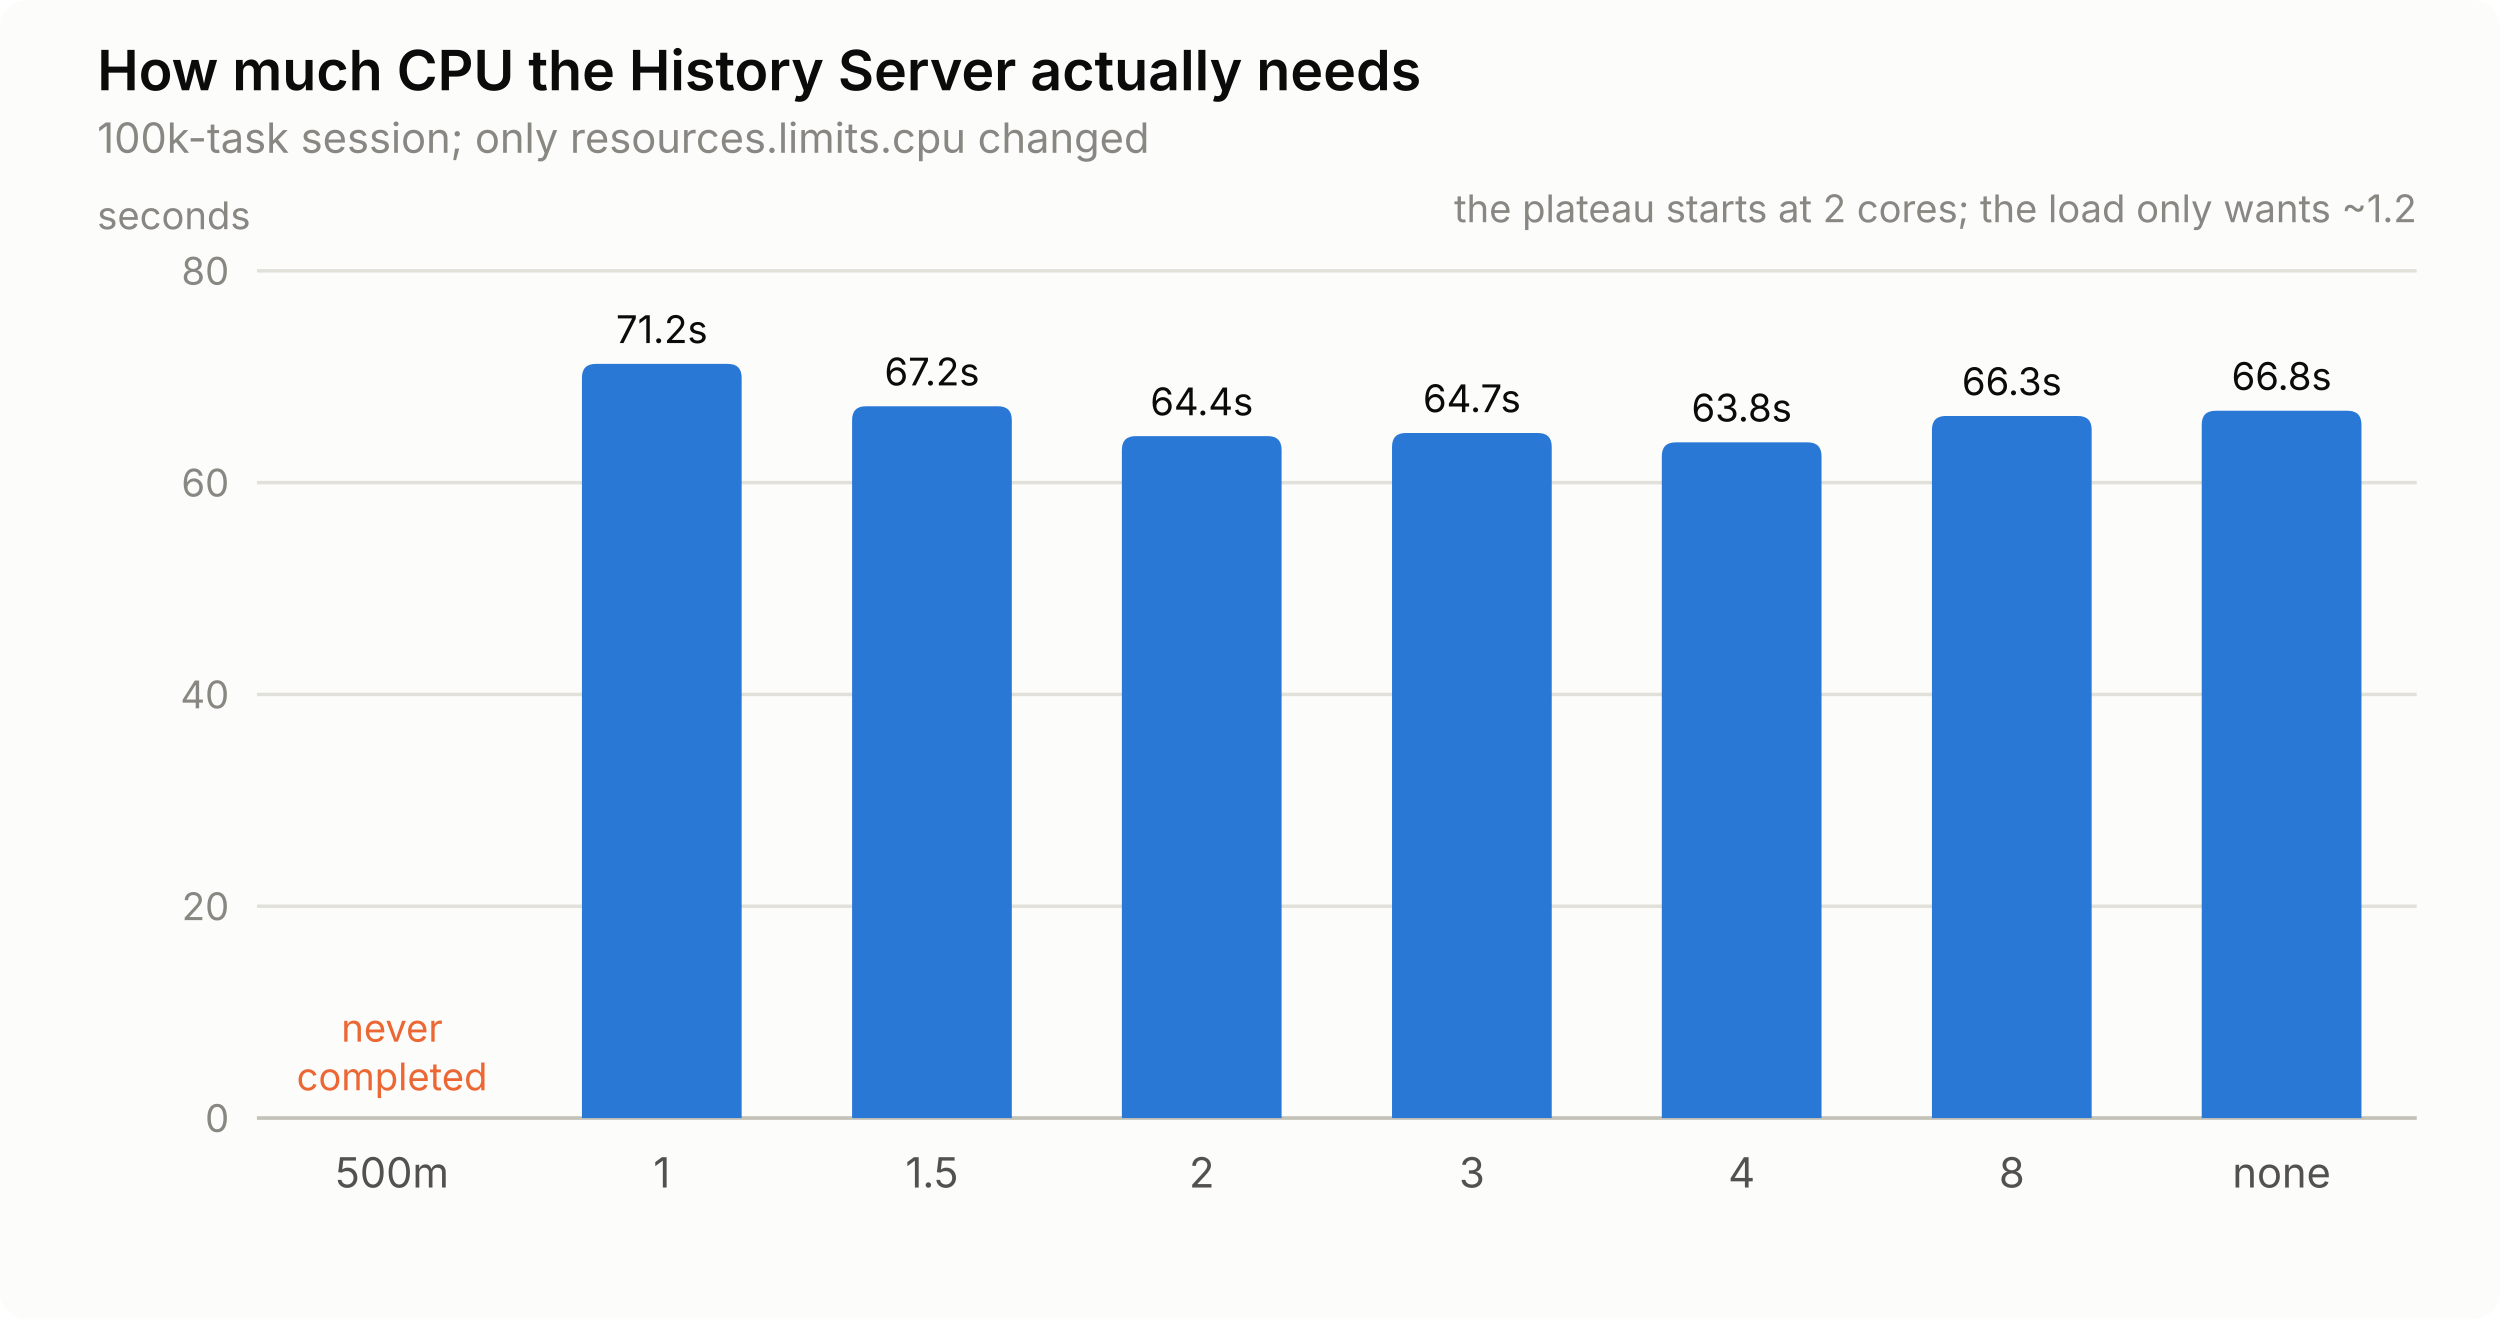
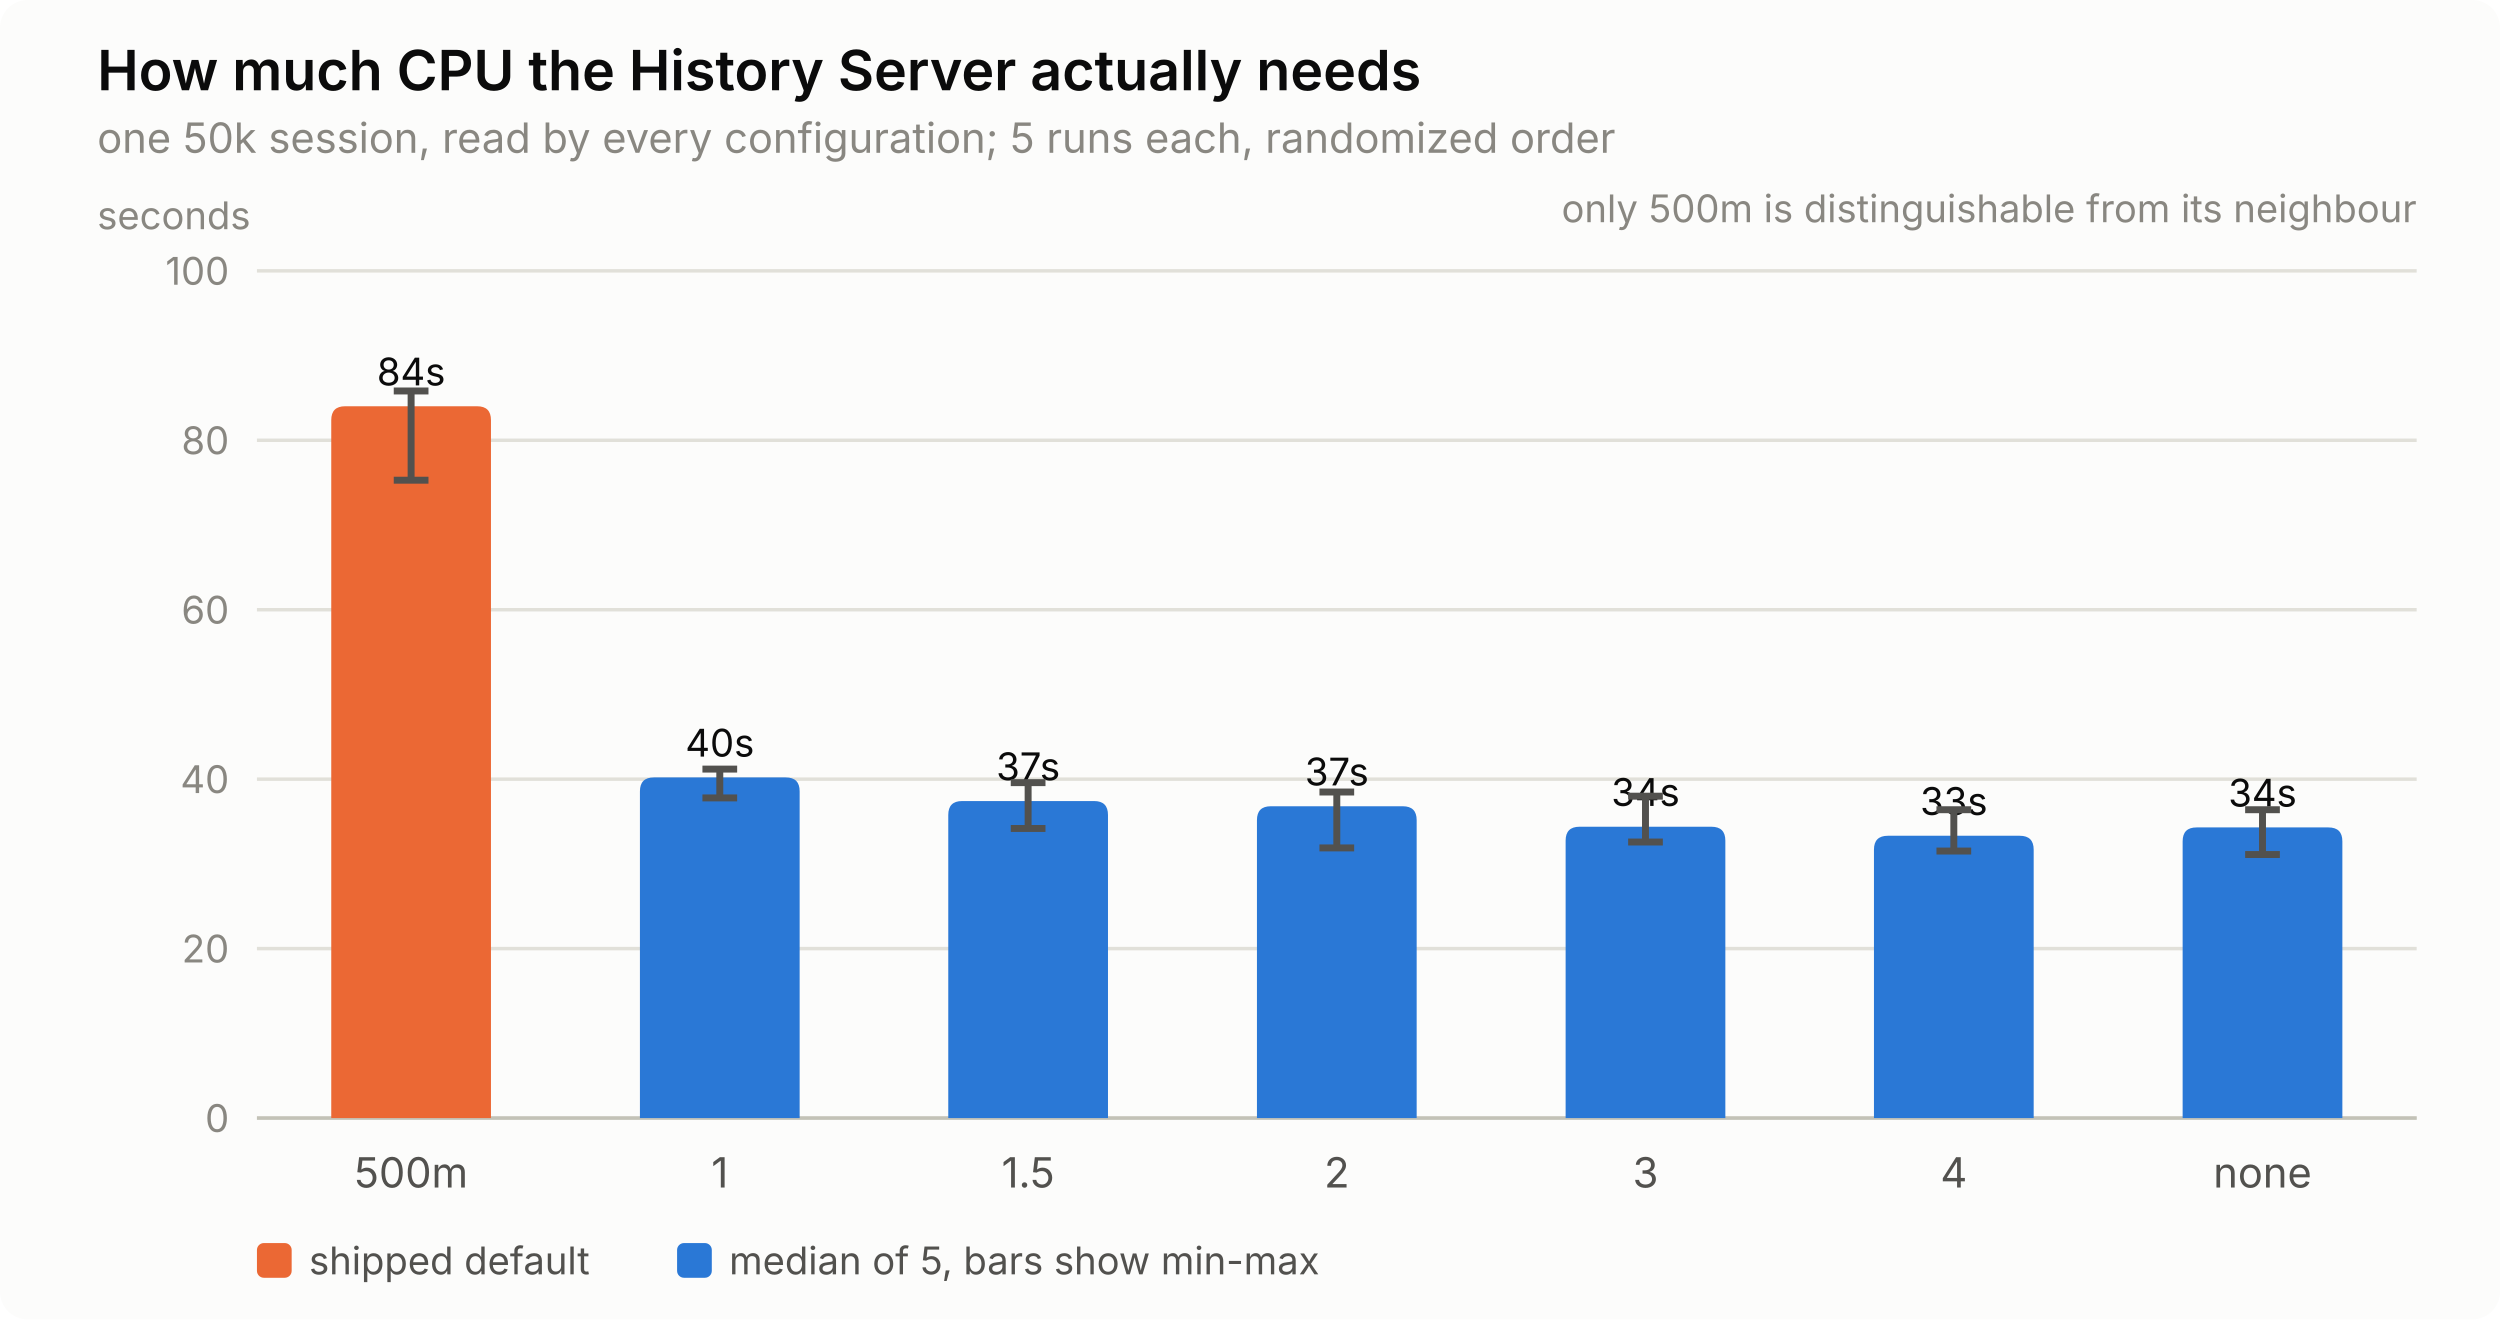
<svg xmlns="http://www.w3.org/2000/svg" viewBox="0 0 720 380" width="720" height="380" role="img">
  <rect width="720" height="380" fill="#fcfcfb" rx="8" />
  <text x="28" y="26" font-family="system-ui,-apple-system,'Segoe UI',sans-serif" font-size="16" font-weight="600" fill="#0b0b0b">How much CPU the History Server actually needs</text>
-   <text x="28" y="44" font-family="system-ui,-apple-system,'Segoe UI',sans-serif" font-size="12" fill="#898781">100k-task session; only resources.limits.cpu changed</text>
+   <text x="28" y="44" font-family="system-ui,-apple-system,'Segoe UI',sans-serif" font-size="12" fill="#898781">one 50k session, read by every configuration; 5 runs each, randomized order</text>
  <line x1="74" y1="322.0" x2="696" y2="322.0" stroke="#e1e0d9" stroke-width="1" />
  <text x="66" y="326.0" text-anchor="end" font-family="system-ui,-apple-system,'Segoe UI',sans-serif" font-size="11" fill="#898781" font-variant-numeric="tabular-nums">0</text>
-   <line x1="74" y1="261.0" x2="696" y2="261.0" stroke="#e1e0d9" stroke-width="1" />
-   <text x="66" y="265.0" text-anchor="end" font-family="system-ui,-apple-system,'Segoe UI',sans-serif" font-size="11" fill="#898781" font-variant-numeric="tabular-nums">20</text>
-   <line x1="74" y1="200.0" x2="696" y2="200.0" stroke="#e1e0d9" stroke-width="1" />
-   <text x="66" y="204.0" text-anchor="end" font-family="system-ui,-apple-system,'Segoe UI',sans-serif" font-size="11" fill="#898781" font-variant-numeric="tabular-nums">40</text>
-   <line x1="74" y1="139.0" x2="696" y2="139.0" stroke="#e1e0d9" stroke-width="1" />
-   <text x="66" y="143.0" text-anchor="end" font-family="system-ui,-apple-system,'Segoe UI',sans-serif" font-size="11" fill="#898781" font-variant-numeric="tabular-nums">60</text>
+   <line x1="74" y1="273.2" x2="696" y2="273.2" stroke="#e1e0d9" stroke-width="1" />
+   <text x="66" y="277.2" text-anchor="end" font-family="system-ui,-apple-system,'Segoe UI',sans-serif" font-size="11" fill="#898781" font-variant-numeric="tabular-nums">20</text>
+   <line x1="74" y1="224.4" x2="696" y2="224.4" stroke="#e1e0d9" stroke-width="1" />
+   <text x="66" y="228.4" text-anchor="end" font-family="system-ui,-apple-system,'Segoe UI',sans-serif" font-size="11" fill="#898781" font-variant-numeric="tabular-nums">40</text>
+   <line x1="74" y1="175.6" x2="696" y2="175.6" stroke="#e1e0d9" stroke-width="1" />
+   <text x="66" y="179.6" text-anchor="end" font-family="system-ui,-apple-system,'Segoe UI',sans-serif" font-size="11" fill="#898781" font-variant-numeric="tabular-nums">60</text>
+   <line x1="74" y1="126.8" x2="696" y2="126.8" stroke="#e1e0d9" stroke-width="1" />
+   <text x="66" y="130.8" text-anchor="end" font-family="system-ui,-apple-system,'Segoe UI',sans-serif" font-size="11" fill="#898781" font-variant-numeric="tabular-nums">80</text>
  <line x1="74" y1="78.0" x2="696" y2="78.0" stroke="#e1e0d9" stroke-width="1" />
-   <text x="66" y="82.0" text-anchor="end" font-family="system-ui,-apple-system,'Segoe UI',sans-serif" font-size="11" fill="#898781" font-variant-numeric="tabular-nums">80</text>
+   <text x="66" y="82.0" text-anchor="end" font-family="system-ui,-apple-system,'Segoe UI',sans-serif" font-size="11" fill="#898781" font-variant-numeric="tabular-nums">100</text>
  <line x1="74" y1="322" x2="696" y2="322" stroke="#c3c2b7" stroke-width="1" />
  <text x="28" y="66" font-family="system-ui,-apple-system,'Segoe UI',sans-serif" font-size="11" fill="#898781">seconds</text>
-   <text x="112.9" y="342.0" text-anchor="middle" font-family="system-ui,-apple-system,'Segoe UI',sans-serif" font-size="12" fill="#52514e">500m</text>
-   <text x="190.6" y="342.0" text-anchor="middle" font-family="system-ui,-apple-system,'Segoe UI',sans-serif" font-size="12" fill="#52514e">1</text>
-   <text x="268.4" y="342.0" text-anchor="middle" font-family="system-ui,-apple-system,'Segoe UI',sans-serif" font-size="12" fill="#52514e">1.5</text>
-   <text x="346.1" y="342.0" text-anchor="middle" font-family="system-ui,-apple-system,'Segoe UI',sans-serif" font-size="12" fill="#52514e">2</text>
-   <text x="423.9" y="342.0" text-anchor="middle" font-family="system-ui,-apple-system,'Segoe UI',sans-serif" font-size="12" fill="#52514e">3</text>
-   <text x="501.6" y="342.0" text-anchor="middle" font-family="system-ui,-apple-system,'Segoe UI',sans-serif" font-size="12" fill="#52514e">4</text>
-   <text x="579.4" y="342.0" text-anchor="middle" font-family="system-ui,-apple-system,'Segoe UI',sans-serif" font-size="12" fill="#52514e">8</text>
-   <text x="657.1" y="342.0" text-anchor="middle" font-family="system-ui,-apple-system,'Segoe UI',sans-serif" font-size="12" fill="#52514e">none</text>
-   <path d="M167.6,322 L167.6,108.8 Q167.6,104.8 171.6,104.8 L209.6,104.8 Q213.6,104.8 213.6,108.8 L213.6,322 Z" fill="#2a78d6" />
-   <text x="190.6" y="98.8" text-anchor="middle" font-family="system-ui,-apple-system,'Segoe UI',sans-serif" font-size="11" fill="#0b0b0b" font-variant-numeric="tabular-nums">71.2s</text>
-   <path d="M245.4,322 L245.4,121.0 Q245.4,117.0 249.4,117.0 L287.4,117.0 Q291.4,117.0 291.4,121.0 L291.4,322 Z" fill="#2a78d6" />
-   <text x="268.4" y="111.0" text-anchor="middle" font-family="system-ui,-apple-system,'Segoe UI',sans-serif" font-size="11" fill="#0b0b0b" font-variant-numeric="tabular-nums">67.2s</text>
-   <path d="M323.1,322 L323.1,129.6 Q323.1,125.6 327.1,125.6 L365.1,125.6 Q369.1,125.6 369.1,129.6 L369.1,322 Z" fill="#2a78d6" />
-   <text x="346.1" y="119.6" text-anchor="middle" font-family="system-ui,-apple-system,'Segoe UI',sans-serif" font-size="11" fill="#0b0b0b" font-variant-numeric="tabular-nums">64.4s</text>
-   <path d="M400.9,322 L400.9,128.7 Q400.9,124.7 404.9,124.7 L442.9,124.7 Q446.9,124.7 446.9,128.7 L446.9,322 Z" fill="#2a78d6" />
-   <text x="423.9" y="118.7" text-anchor="middle" font-family="system-ui,-apple-system,'Segoe UI',sans-serif" font-size="11" fill="#0b0b0b" font-variant-numeric="tabular-nums">64.7s</text>
-   <path d="M478.6,322 L478.6,131.4 Q478.6,127.4 482.6,127.4 L520.6,127.4 Q524.6,127.4 524.6,131.4 L524.6,322 Z" fill="#2a78d6" />
-   <text x="501.6" y="121.4" text-anchor="middle" font-family="system-ui,-apple-system,'Segoe UI',sans-serif" font-size="11" fill="#0b0b0b" font-variant-numeric="tabular-nums">63.8s</text>
-   <path d="M556.4,322 L556.4,123.8 Q556.4,119.8 560.4,119.8 L598.4,119.8 Q602.4,119.8 602.4,123.8 L602.4,322 Z" fill="#2a78d6" />
-   <text x="579.4" y="113.8" text-anchor="middle" font-family="system-ui,-apple-system,'Segoe UI',sans-serif" font-size="11" fill="#0b0b0b" font-variant-numeric="tabular-nums">66.3s</text>
-   <path d="M634.1,322 L634.1,122.3 Q634.1,118.3 638.1,118.3 L676.1,118.3 Q680.1,118.3 680.1,122.3 L680.1,322 Z" fill="#2a78d6" />
-   <text x="657.1" y="112.3" text-anchor="middle" font-family="system-ui,-apple-system,'Segoe UI',sans-serif" font-size="11" fill="#0b0b0b" font-variant-numeric="tabular-nums">66.8s</text>
-   <text x="112.9" y="300.0" text-anchor="middle" font-family="system-ui,-apple-system,'Segoe UI',sans-serif" font-size="11" fill="#eb6834">never</text>
-   <text x="112.9" y="314.0" text-anchor="middle" font-family="system-ui,-apple-system,'Segoe UI',sans-serif" font-size="11" fill="#eb6834">completed</text>
-   <text x="696" y="64" text-anchor="end" font-family="system-ui,-apple-system,'Segoe UI',sans-serif" font-size="11" fill="#898781">the plateau starts at 2 cores; the load only wants ~1.2</text>
+   <text x="118.4" y="342.0" text-anchor="middle" font-family="system-ui,-apple-system,'Segoe UI',sans-serif" font-size="12" fill="#52514e">500m</text>
+   <text x="207.3" y="342.0" text-anchor="middle" font-family="system-ui,-apple-system,'Segoe UI',sans-serif" font-size="12" fill="#52514e">1</text>
+   <text x="296.1" y="342.0" text-anchor="middle" font-family="system-ui,-apple-system,'Segoe UI',sans-serif" font-size="12" fill="#52514e">1.5</text>
+   <text x="385.0" y="342.0" text-anchor="middle" font-family="system-ui,-apple-system,'Segoe UI',sans-serif" font-size="12" fill="#52514e">2</text>
+   <text x="473.9" y="342.0" text-anchor="middle" font-family="system-ui,-apple-system,'Segoe UI',sans-serif" font-size="12" fill="#52514e">3</text>
+   <text x="562.7" y="342.0" text-anchor="middle" font-family="system-ui,-apple-system,'Segoe UI',sans-serif" font-size="12" fill="#52514e">4</text>
+   <text x="651.6" y="342.0" text-anchor="middle" font-family="system-ui,-apple-system,'Segoe UI',sans-serif" font-size="12" fill="#52514e">none</text>
+   <path d="M95.4,322 L95.4,121.0 Q95.4,117.0 99.4,117.0 L137.4,117.0 Q141.4,117.0 141.4,121.0 L141.4,322 Z" fill="#eb6834" />
+   <text x="118.4" y="111.0" text-anchor="middle" font-family="system-ui,-apple-system,'Segoe UI',sans-serif" font-size="11" fill="#0b0b0b" font-variant-numeric="tabular-nums">84s</text>
+   <path d="M184.3,322 L184.3,227.9 Q184.3,223.9 188.3,223.9 L226.3,223.9 Q230.3,223.9 230.3,227.9 L230.3,322 Z" fill="#2a78d6" />
+   <text x="207.3" y="217.9" text-anchor="middle" font-family="system-ui,-apple-system,'Segoe UI',sans-serif" font-size="11" fill="#0b0b0b" font-variant-numeric="tabular-nums">40s</text>
+   <path d="M273.1,322 L273.1,234.7 Q273.1,230.7 277.1,230.7 L315.1,230.7 Q319.1,230.7 319.1,234.7 L319.1,322 Z" fill="#2a78d6" />
+   <text x="296.1" y="224.7" text-anchor="middle" font-family="system-ui,-apple-system,'Segoe UI',sans-serif" font-size="11" fill="#0b0b0b" font-variant-numeric="tabular-nums">37s</text>
+   <path d="M362.0,322 L362.0,236.2 Q362.0,232.2 366.0,232.2 L404.0,232.2 Q408.0,232.2 408.0,236.2 L408.0,322 Z" fill="#2a78d6" />
+   <text x="385.0" y="226.2" text-anchor="middle" font-family="system-ui,-apple-system,'Segoe UI',sans-serif" font-size="11" fill="#0b0b0b" font-variant-numeric="tabular-nums">37s</text>
+   <path d="M450.9,322 L450.9,242.1 Q450.9,238.1 454.9,238.1 L492.9,238.1 Q496.9,238.1 496.9,242.1 L496.9,322 Z" fill="#2a78d6" />
+   <text x="473.9" y="232.1" text-anchor="middle" font-family="system-ui,-apple-system,'Segoe UI',sans-serif" font-size="11" fill="#0b0b0b" font-variant-numeric="tabular-nums">34s</text>
+   <path d="M539.7,322 L539.7,244.7 Q539.7,240.7 543.7,240.7 L581.7,240.7 Q585.7,240.7 585.7,244.7 L585.7,322 Z" fill="#2a78d6" />
+   <text x="562.7" y="234.7" text-anchor="middle" font-family="system-ui,-apple-system,'Segoe UI',sans-serif" font-size="11" fill="#0b0b0b" font-variant-numeric="tabular-nums">33s</text>
+   <path d="M628.6,322 L628.6,242.3 Q628.6,238.3 632.6,238.3 L670.6,238.3 Q674.6,238.3 674.6,242.3 L674.6,322 Z" fill="#2a78d6" />
+   <text x="651.6" y="232.3" text-anchor="middle" font-family="system-ui,-apple-system,'Segoe UI',sans-serif" font-size="11" fill="#0b0b0b" font-variant-numeric="tabular-nums">34s</text>
+   <line x1="118.4" y1="112.6" x2="118.4" y2="138.3" stroke="#52514e" stroke-width="2" />
+   <line x1="113.4" y1="112.6" x2="123.4" y2="112.6" stroke="#52514e" stroke-width="2" />
+   <line x1="113.4" y1="138.3" x2="123.4" y2="138.3" stroke="#52514e" stroke-width="2" />
+   <line x1="207.3" y1="221.5" x2="207.3" y2="229.8" stroke="#52514e" stroke-width="2" />
+   <line x1="202.3" y1="221.5" x2="212.3" y2="221.5" stroke="#52514e" stroke-width="2" />
+   <line x1="202.3" y1="229.8" x2="212.3" y2="229.8" stroke="#52514e" stroke-width="2" />
+   <line x1="296.1" y1="225.4" x2="296.1" y2="238.6" stroke="#52514e" stroke-width="2" />
+   <line x1="291.1" y1="225.4" x2="301.1" y2="225.4" stroke="#52514e" stroke-width="2" />
+   <line x1="291.1" y1="238.6" x2="301.1" y2="238.6" stroke="#52514e" stroke-width="2" />
+   <line x1="385.0" y1="228.1" x2="385.0" y2="244.2" stroke="#52514e" stroke-width="2" />
+   <line x1="380.0" y1="228.1" x2="390.0" y2="228.1" stroke="#52514e" stroke-width="2" />
+   <line x1="380.0" y1="244.2" x2="390.0" y2="244.2" stroke="#52514e" stroke-width="2" />
+   <line x1="473.9" y1="229.3" x2="473.9" y2="242.5" stroke="#52514e" stroke-width="2" />
+   <line x1="468.9" y1="229.3" x2="478.9" y2="229.3" stroke="#52514e" stroke-width="2" />
+   <line x1="468.9" y1="242.5" x2="478.9" y2="242.5" stroke="#52514e" stroke-width="2" />
+   <line x1="562.7" y1="233.2" x2="562.7" y2="245.1" stroke="#52514e" stroke-width="2" />
+   <line x1="557.7" y1="233.2" x2="567.7" y2="233.2" stroke="#52514e" stroke-width="2" />
+   <line x1="557.7" y1="245.1" x2="567.7" y2="245.1" stroke="#52514e" stroke-width="2" />
+   <line x1="651.6" y1="233.2" x2="651.6" y2="246.1" stroke="#52514e" stroke-width="2" />
+   <line x1="646.6" y1="233.2" x2="656.6" y2="233.2" stroke="#52514e" stroke-width="2" />
+   <line x1="646.6" y1="246.1" x2="656.6" y2="246.1" stroke="#52514e" stroke-width="2" />
+   <rect x="74" y="358" width="10" height="10" rx="2" fill="#eb6834" />
+   <text x="89" y="367" font-family="system-ui,-apple-system,'Segoe UI',sans-serif" font-size="11" fill="#52514e">shipped default</text>
+   <rect x="195.0" y="358" width="10" height="10" rx="2" fill="#2a78d6" />
+   <text x="210.0" y="367" font-family="system-ui,-apple-system,'Segoe UI',sans-serif" font-size="11" fill="#52514e">median of 5, bars show min-max</text>
+   <text x="696" y="64" text-anchor="end" font-family="system-ui,-apple-system,'Segoe UI',sans-serif" font-size="11" fill="#898781">only 500m is distinguishable from its neighbour</text>
</svg>
